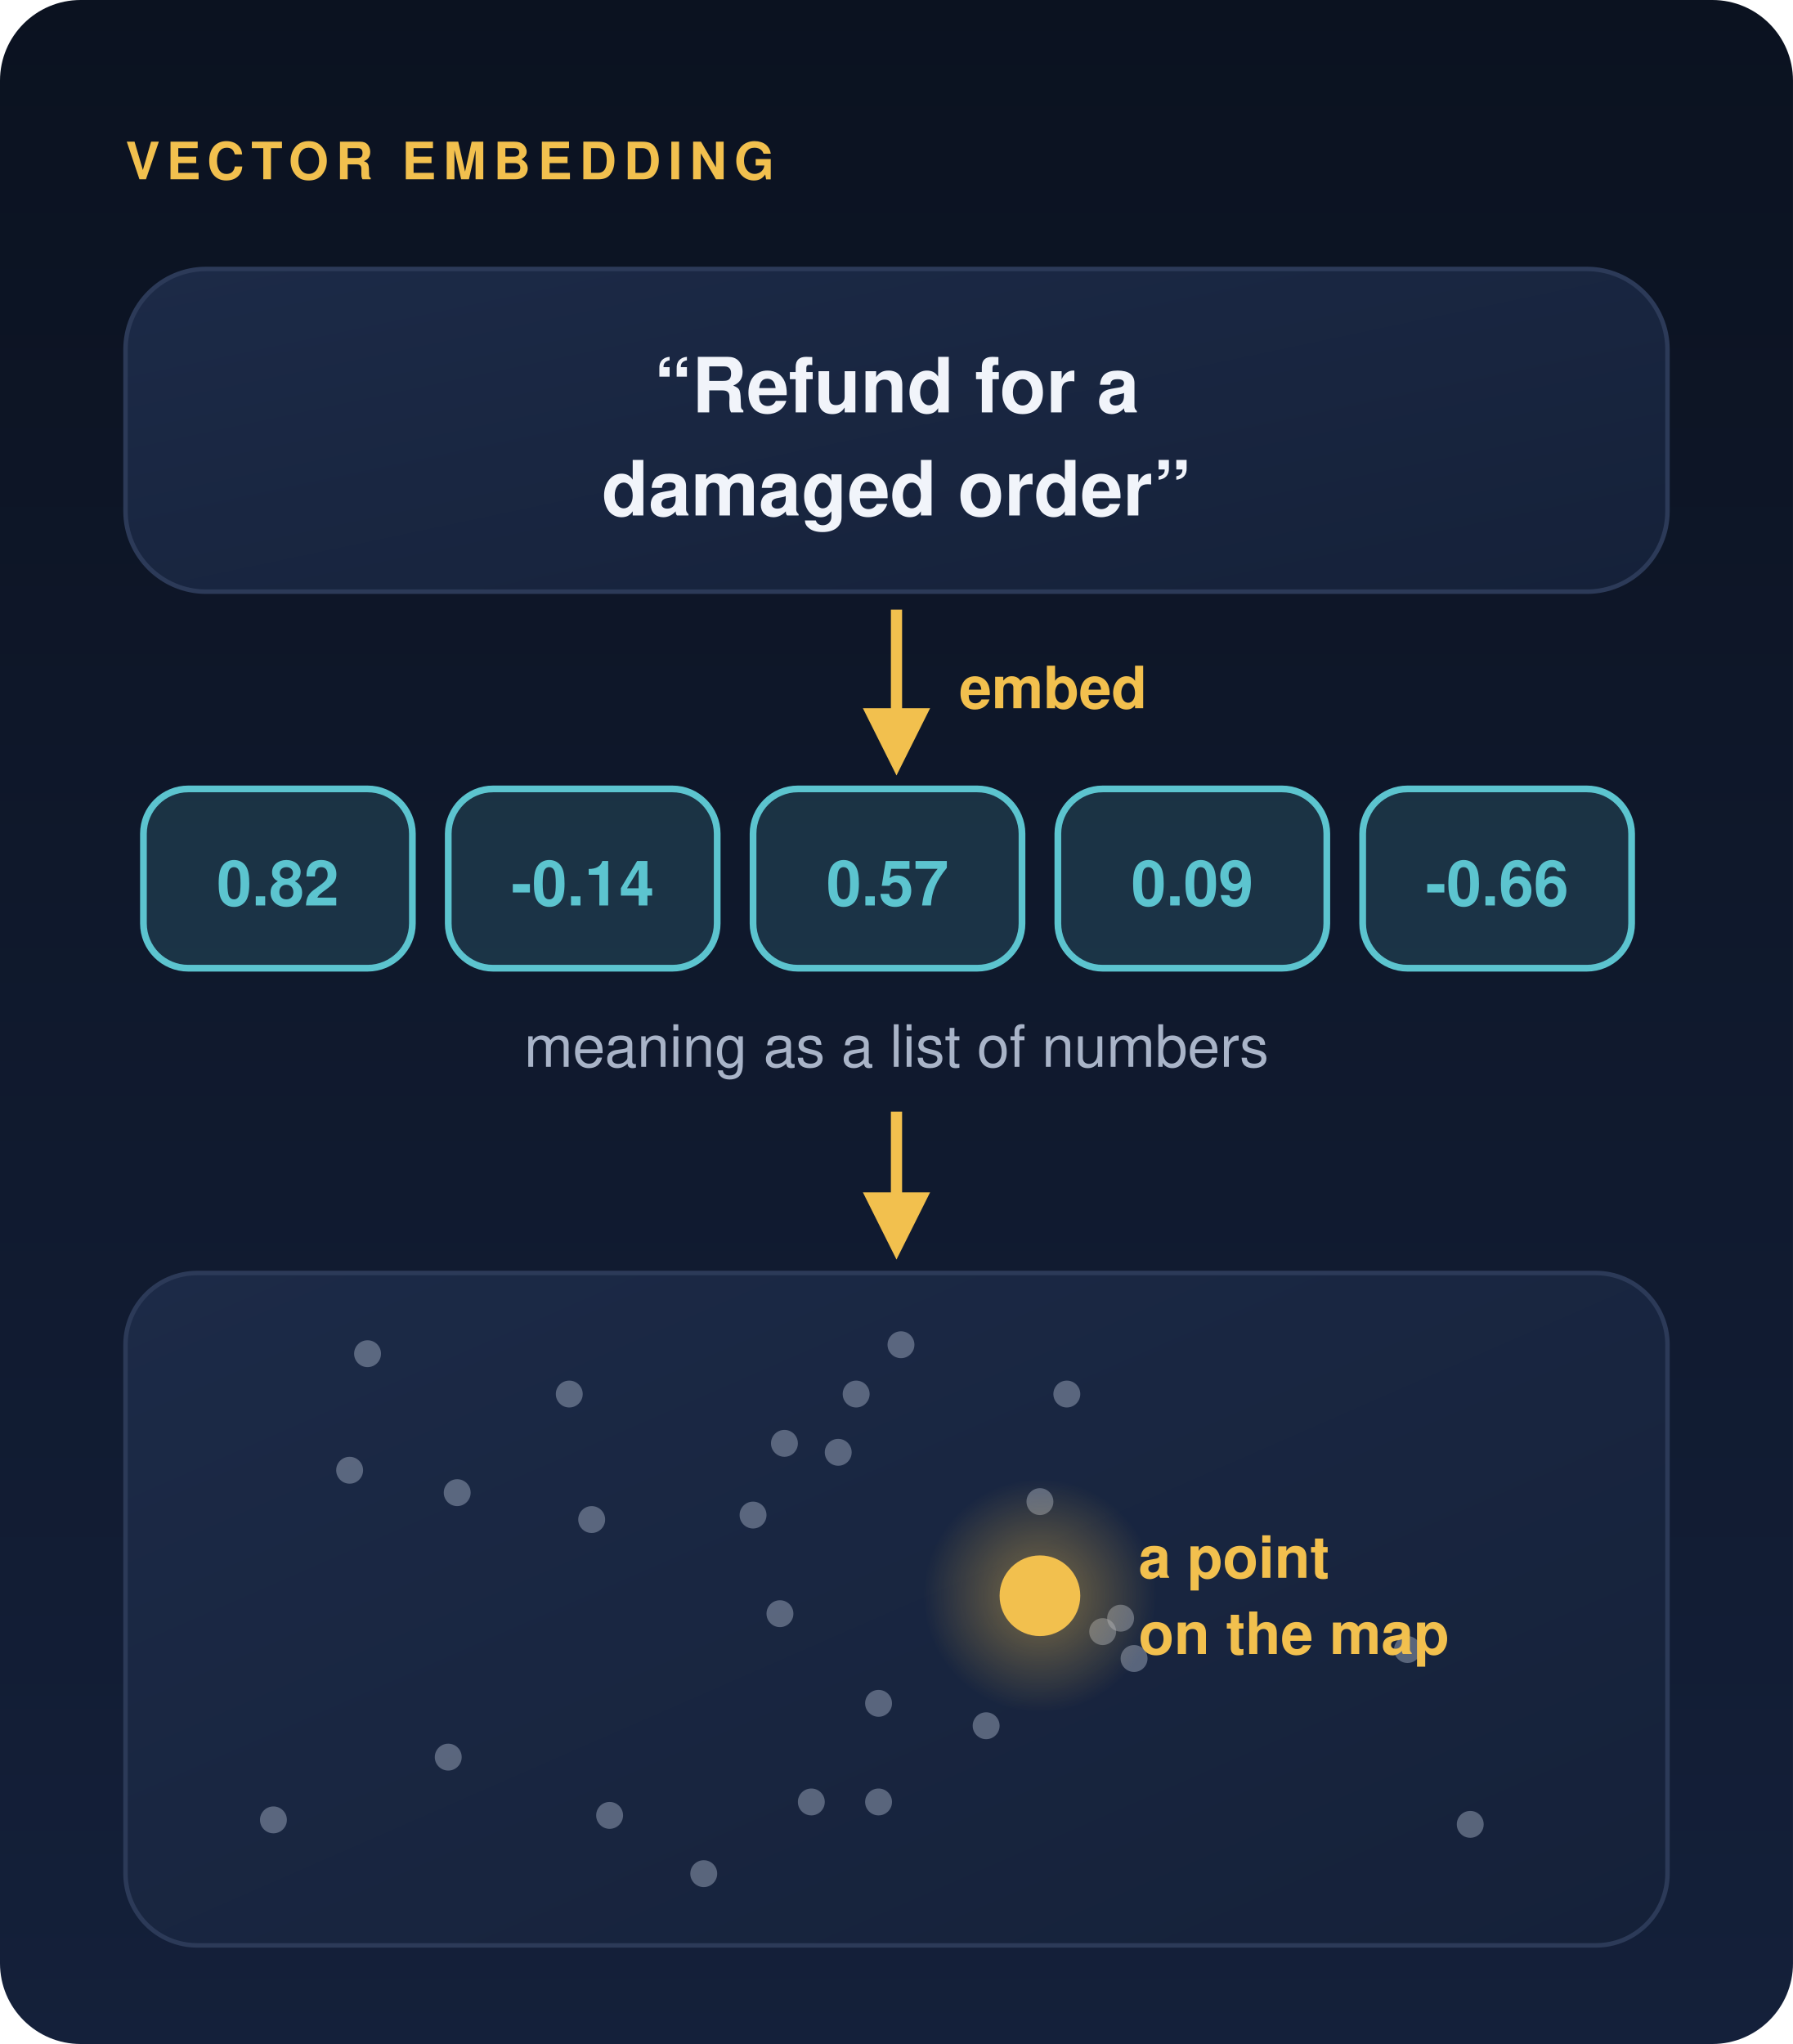
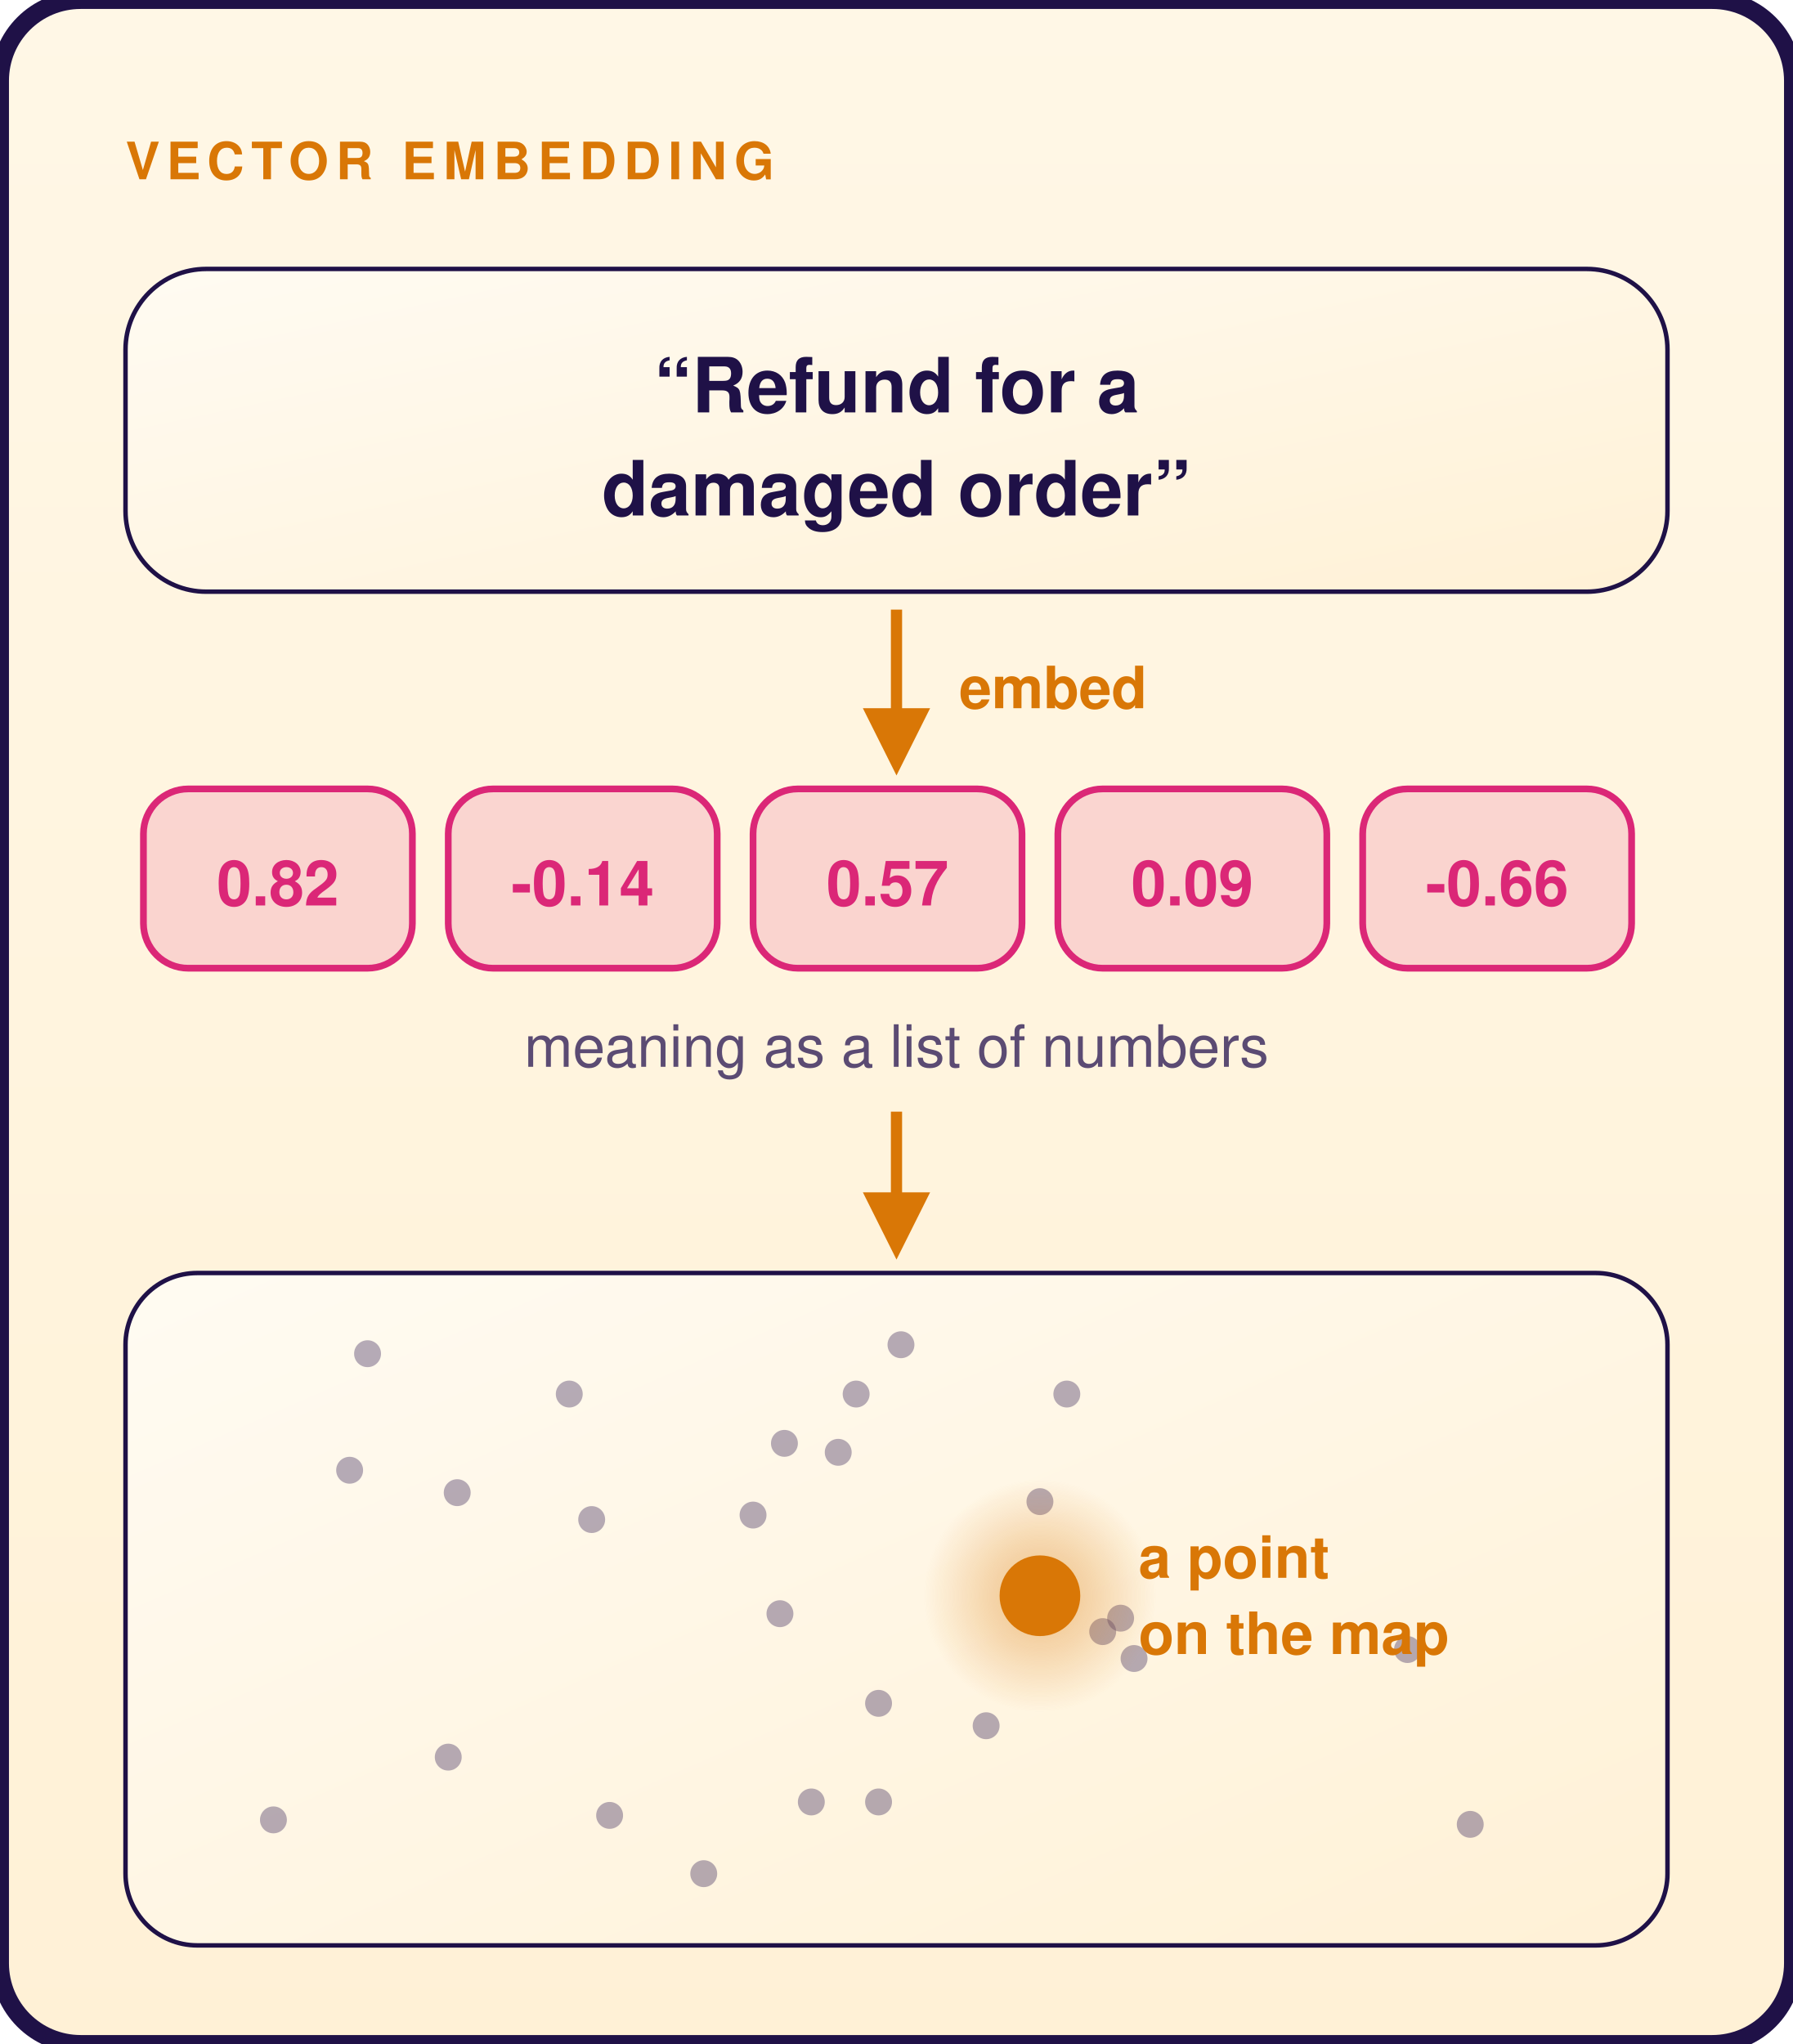
<svg xmlns="http://www.w3.org/2000/svg" viewBox="0 0 400 456" font-family="Segoe UI, Helvetica, Arial, sans-serif">
  <defs>
    <linearGradient id="bg" x1="0" y1="0" x2="0" y2="1">
-       <stop offset="0" stop-color="#0B1220" />
-       <stop offset="1" stop-color="#14203A" />
+       <stop offset="0" stop-color="#FFF7E6" />
+       <stop offset="1" stop-color="#FFF1D6" />
    </linearGradient>
    <radialGradient id="glowG" cx="0.5" cy="0.5" r="0.5">
-       <stop offset="0" stop-color="#F2C04E" stop-opacity="0.45" />
-       <stop offset="1" stop-color="#F2C04E" stop-opacity="0" />
+       <stop offset="0" stop-color="#D97706" stop-opacity="0.45" />
+       <stop offset="1" stop-color="#D97706" stop-opacity="0" />
    </radialGradient>
    <radialGradient id="glowT" cx="0.5" cy="0.5" r="0.5">
-       <stop offset="0" stop-color="#5CC4CF" stop-opacity="0.4" />
-       <stop offset="1" stop-color="#5CC4CF" stop-opacity="0" />
+       <stop offset="0" stop-color="#DB2777" stop-opacity="0.4" />
+       <stop offset="1" stop-color="#DB2777" stop-opacity="0" />
    </radialGradient>
    <radialGradient id="glowW" cx="0.5" cy="0.5" r="0.5">
-       <stop offset="0" stop-color="#FF8A7A" stop-opacity="0.35" />
-       <stop offset="1" stop-color="#FF8A7A" stop-opacity="0" />
+       <stop offset="0" stop-color="#DC2626" stop-opacity="0.35" />
+       <stop offset="1" stop-color="#DC2626" stop-opacity="0" />
    </radialGradient>
    <linearGradient id="tile" x1="0" y1="0" x2="1" y2="1">
-       <stop offset="0" stop-color="#1C2A47" />
-       <stop offset="1" stop-color="#152139" />
+       <stop offset="0" stop-color="#FFFBF2" />
+       <stop offset="1" stop-color="#FFF1D6" />
    </linearGradient>
    <marker id="aG" viewBox="0 0 10 10" refX="8" refY="5" markerWidth="6" markerHeight="6" orient="auto">
-       <path d="M0,0 L10,5 L0,10 z" fill="#F2C04E" />
+       <path d="M0,0 L10,5 L0,10 z" fill="#D97706" />
    </marker>
    <marker id="aW" viewBox="0 0 10 10" refX="8" refY="5" markerWidth="6" markerHeight="6" orient="auto">
-       <path d="M0,0 L10,5 L0,10 z" fill="#FF8A7A" />
+       <path d="M0,0 L10,5 L0,10 z" fill="#DC2626" />
    </marker>
  </defs>
-   <rect width="400" height="456" rx="18" fill="url(#bg)" />
-   <text x="28" y="40" text-anchor="start" fill="#F2C04E" font-size="11.5" font-weight="800" letter-spacing="1.6">VECTOR EMBEDDING</text>
-   <rect x="28" y="60" width="344" height="72" rx="18" fill="url(#tile)" stroke="#2C3A58" />
-   <text x="200" y="92" text-anchor="middle" fill="#F1F4FA" font-size="17" font-weight="600">“Refund for a</text>
-   <text x="200" y="115" text-anchor="middle" fill="#F1F4FA" font-size="17" font-weight="600">damaged order”</text>
-   <line x1="200" y1="136" x2="200" y2="170" stroke="#F2C04E" stroke-width="2.5" marker-end="url(#aG)" />
-   <text x="214" y="158" text-anchor="start" fill="#F2C04E" font-size="13" font-weight="700">embed</text>
-   <rect x="32" y="176" width="60" height="40" rx="10" fill="#5CC4CF" fill-opacity="0.16" stroke="#5CC4CF" stroke-width="1.5" />
-   <text x="62" y="202" text-anchor="middle" fill="#5CC4CF" font-size="14" font-weight="700">0.82</text>
-   <rect x="100" y="176" width="60" height="40" rx="10" fill="#5CC4CF" fill-opacity="0.16" stroke="#5CC4CF" stroke-width="1.5" />
-   <text x="130" y="202" text-anchor="middle" fill="#5CC4CF" font-size="14" font-weight="700">-0.14</text>
-   <rect x="168" y="176" width="60" height="40" rx="10" fill="#5CC4CF" fill-opacity="0.16" stroke="#5CC4CF" stroke-width="1.5" />
-   <text x="198" y="202" text-anchor="middle" fill="#5CC4CF" font-size="14" font-weight="700">0.57</text>
-   <rect x="236" y="176" width="60" height="40" rx="10" fill="#5CC4CF" fill-opacity="0.16" stroke="#5CC4CF" stroke-width="1.5" />
-   <text x="266" y="202" text-anchor="middle" fill="#5CC4CF" font-size="14" font-weight="700">0.09</text>
-   <rect x="304" y="176" width="60" height="40" rx="10" fill="#5CC4CF" fill-opacity="0.16" stroke="#5CC4CF" stroke-width="1.5" />
-   <text x="334" y="202" text-anchor="middle" fill="#5CC4CF" font-size="14" font-weight="700">-0.66</text>
-   <text x="200" y="238" text-anchor="middle" fill="#A9B4C8" font-size="13" font-weight="400">meaning as a list of numbers</text>
-   <line x1="200" y1="248" x2="200" y2="278" stroke="#F2C04E" stroke-width="2.5" marker-end="url(#aG)" />
-   <rect x="28" y="284" width="344" height="150" rx="16" fill="url(#tile)" stroke="#2C3A58" />
-   <circle cx="168" cy="338" r="3" fill="#A9B4C8" fill-opacity="0.45" />
-   <circle cx="100" cy="392" r="3" fill="#A9B4C8" fill-opacity="0.45" />
-   <circle cx="250" cy="361" r="3" fill="#A9B4C8" fill-opacity="0.45" />
-   <circle cx="127" cy="311" r="3" fill="#A9B4C8" fill-opacity="0.45" />
-   <circle cx="82" cy="302" r="3" fill="#A9B4C8" fill-opacity="0.45" />
-   <circle cx="253" cy="370" r="3" fill="#A9B4C8" fill-opacity="0.45" />
-   <circle cx="196" cy="402" r="3" fill="#A9B4C8" fill-opacity="0.45" />
-   <circle cx="78" cy="328" r="3" fill="#A9B4C8" fill-opacity="0.45" />
-   <circle cx="314" cy="368" r="3" fill="#A9B4C8" fill-opacity="0.45" />
-   <circle cx="232" cy="335" r="3" fill="#A9B4C8" fill-opacity="0.45" />
-   <circle cx="136" cy="405" r="3" fill="#A9B4C8" fill-opacity="0.45" />
-   <circle cx="102" cy="333" r="3" fill="#A9B4C8" fill-opacity="0.45" />
-   <circle cx="157" cy="418" r="3" fill="#A9B4C8" fill-opacity="0.45" />
-   <circle cx="61" cy="406" r="3" fill="#A9B4C8" fill-opacity="0.45" />
-   <circle cx="181" cy="402" r="3" fill="#A9B4C8" fill-opacity="0.45" />
-   <circle cx="187" cy="324" r="3" fill="#A9B4C8" fill-opacity="0.45" />
-   <circle cx="132" cy="339" r="3" fill="#A9B4C8" fill-opacity="0.45" />
-   <circle cx="196" cy="380" r="3" fill="#A9B4C8" fill-opacity="0.45" />
-   <circle cx="238" cy="311" r="3" fill="#A9B4C8" fill-opacity="0.45" />
-   <circle cx="220" cy="385" r="3" fill="#A9B4C8" fill-opacity="0.45" />
-   <circle cx="246" cy="364" r="3" fill="#A9B4C8" fill-opacity="0.45" />
-   <circle cx="175" cy="322" r="3" fill="#A9B4C8" fill-opacity="0.45" />
-   <circle cx="174" cy="360" r="3" fill="#A9B4C8" fill-opacity="0.45" />
-   <circle cx="191" cy="311" r="3" fill="#A9B4C8" fill-opacity="0.45" />
-   <circle cx="328" cy="407" r="3" fill="#A9B4C8" fill-opacity="0.45" />
-   <circle cx="201" cy="300" r="3" fill="#A9B4C8" fill-opacity="0.45" />
+   <rect width="400" height="456" rx="18" fill="url(#bg)" stroke="#1F1147" stroke-width="4" />
+   <text x="28" y="40" text-anchor="start" fill="#D97706" font-size="11.5" font-weight="800" letter-spacing="1.6">VECTOR EMBEDDING</text>
+   <rect x="28" y="60" width="344" height="72" rx="18" fill="url(#tile)" stroke="#1F1147" />
+   <text x="200" y="92" text-anchor="middle" fill="#1F1147" font-size="17" font-weight="600">“Refund for a</text>
+   <text x="200" y="115" text-anchor="middle" fill="#1F1147" font-size="17" font-weight="600">damaged order”</text>
+   <line x1="200" y1="136" x2="200" y2="170" stroke="#D97706" stroke-width="2.5" marker-end="url(#aG)" />
+   <text x="214" y="158" text-anchor="start" fill="#D97706" font-size="13" font-weight="700">embed</text>
+   <rect x="32" y="176" width="60" height="40" rx="10" fill="#DB2777" fill-opacity="0.16" stroke="#DB2777" stroke-width="1.5" />
+   <text x="62" y="202" text-anchor="middle" fill="#DB2777" font-size="14" font-weight="700">0.82</text>
+   <rect x="100" y="176" width="60" height="40" rx="10" fill="#DB2777" fill-opacity="0.16" stroke="#DB2777" stroke-width="1.5" />
+   <text x="130" y="202" text-anchor="middle" fill="#DB2777" font-size="14" font-weight="700">-0.14</text>
+   <rect x="168" y="176" width="60" height="40" rx="10" fill="#DB2777" fill-opacity="0.16" stroke="#DB2777" stroke-width="1.5" />
+   <text x="198" y="202" text-anchor="middle" fill="#DB2777" font-size="14" font-weight="700">0.57</text>
+   <rect x="236" y="176" width="60" height="40" rx="10" fill="#DB2777" fill-opacity="0.16" stroke="#DB2777" stroke-width="1.5" />
+   <text x="266" y="202" text-anchor="middle" fill="#DB2777" font-size="14" font-weight="700">0.09</text>
+   <rect x="304" y="176" width="60" height="40" rx="10" fill="#DB2777" fill-opacity="0.16" stroke="#DB2777" stroke-width="1.5" />
+   <text x="334" y="202" text-anchor="middle" fill="#DB2777" font-size="14" font-weight="700">-0.66</text>
+   <text x="200" y="238" text-anchor="middle" fill="#5B4B73" font-size="13" font-weight="400">meaning as a list of numbers</text>
+   <line x1="200" y1="248" x2="200" y2="278" stroke="#D97706" stroke-width="2.5" marker-end="url(#aG)" />
+   <rect x="28" y="284" width="344" height="150" rx="16" fill="url(#tile)" stroke="#1F1147" />
+   <circle cx="168" cy="338" r="3" fill="#5B4B73" fill-opacity="0.45" />
+   <circle cx="100" cy="392" r="3" fill="#5B4B73" fill-opacity="0.45" />
+   <circle cx="250" cy="361" r="3" fill="#5B4B73" fill-opacity="0.45" />
+   <circle cx="127" cy="311" r="3" fill="#5B4B73" fill-opacity="0.45" />
+   <circle cx="82" cy="302" r="3" fill="#5B4B73" fill-opacity="0.45" />
+   <circle cx="253" cy="370" r="3" fill="#5B4B73" fill-opacity="0.45" />
+   <circle cx="196" cy="402" r="3" fill="#5B4B73" fill-opacity="0.45" />
+   <circle cx="78" cy="328" r="3" fill="#5B4B73" fill-opacity="0.45" />
+   <circle cx="314" cy="368" r="3" fill="#5B4B73" fill-opacity="0.45" />
+   <circle cx="232" cy="335" r="3" fill="#5B4B73" fill-opacity="0.45" />
+   <circle cx="136" cy="405" r="3" fill="#5B4B73" fill-opacity="0.45" />
+   <circle cx="102" cy="333" r="3" fill="#5B4B73" fill-opacity="0.45" />
+   <circle cx="157" cy="418" r="3" fill="#5B4B73" fill-opacity="0.45" />
+   <circle cx="61" cy="406" r="3" fill="#5B4B73" fill-opacity="0.45" />
+   <circle cx="181" cy="402" r="3" fill="#5B4B73" fill-opacity="0.45" />
+   <circle cx="187" cy="324" r="3" fill="#5B4B73" fill-opacity="0.45" />
+   <circle cx="132" cy="339" r="3" fill="#5B4B73" fill-opacity="0.45" />
+   <circle cx="196" cy="380" r="3" fill="#5B4B73" fill-opacity="0.45" />
+   <circle cx="238" cy="311" r="3" fill="#5B4B73" fill-opacity="0.45" />
+   <circle cx="220" cy="385" r="3" fill="#5B4B73" fill-opacity="0.45" />
+   <circle cx="246" cy="364" r="3" fill="#5B4B73" fill-opacity="0.45" />
+   <circle cx="175" cy="322" r="3" fill="#5B4B73" fill-opacity="0.45" />
+   <circle cx="174" cy="360" r="3" fill="#5B4B73" fill-opacity="0.45" />
+   <circle cx="191" cy="311" r="3" fill="#5B4B73" fill-opacity="0.45" />
+   <circle cx="328" cy="407" r="3" fill="#5B4B73" fill-opacity="0.45" />
+   <circle cx="201" cy="300" r="3" fill="#5B4B73" fill-opacity="0.45" />
  <circle cx="232" cy="356" r="26" fill="url(#glowG)" />
-   <circle cx="232" cy="356" r="9" fill="#F2C04E" />
-   <text x="254" y="352" text-anchor="start" fill="#F2C04E" font-size="13" font-weight="700">a point</text>
-   <text x="254" y="369" text-anchor="start" fill="#F2C04E" font-size="13" font-weight="700">on the map</text>
+   <circle cx="232" cy="356" r="9" fill="#D97706" />
+   <text x="254" y="352" text-anchor="start" fill="#D97706" font-size="13" font-weight="700">a point</text>
+   <text x="254" y="369" text-anchor="start" fill="#D97706" font-size="13" font-weight="700">on the map</text>
</svg>
